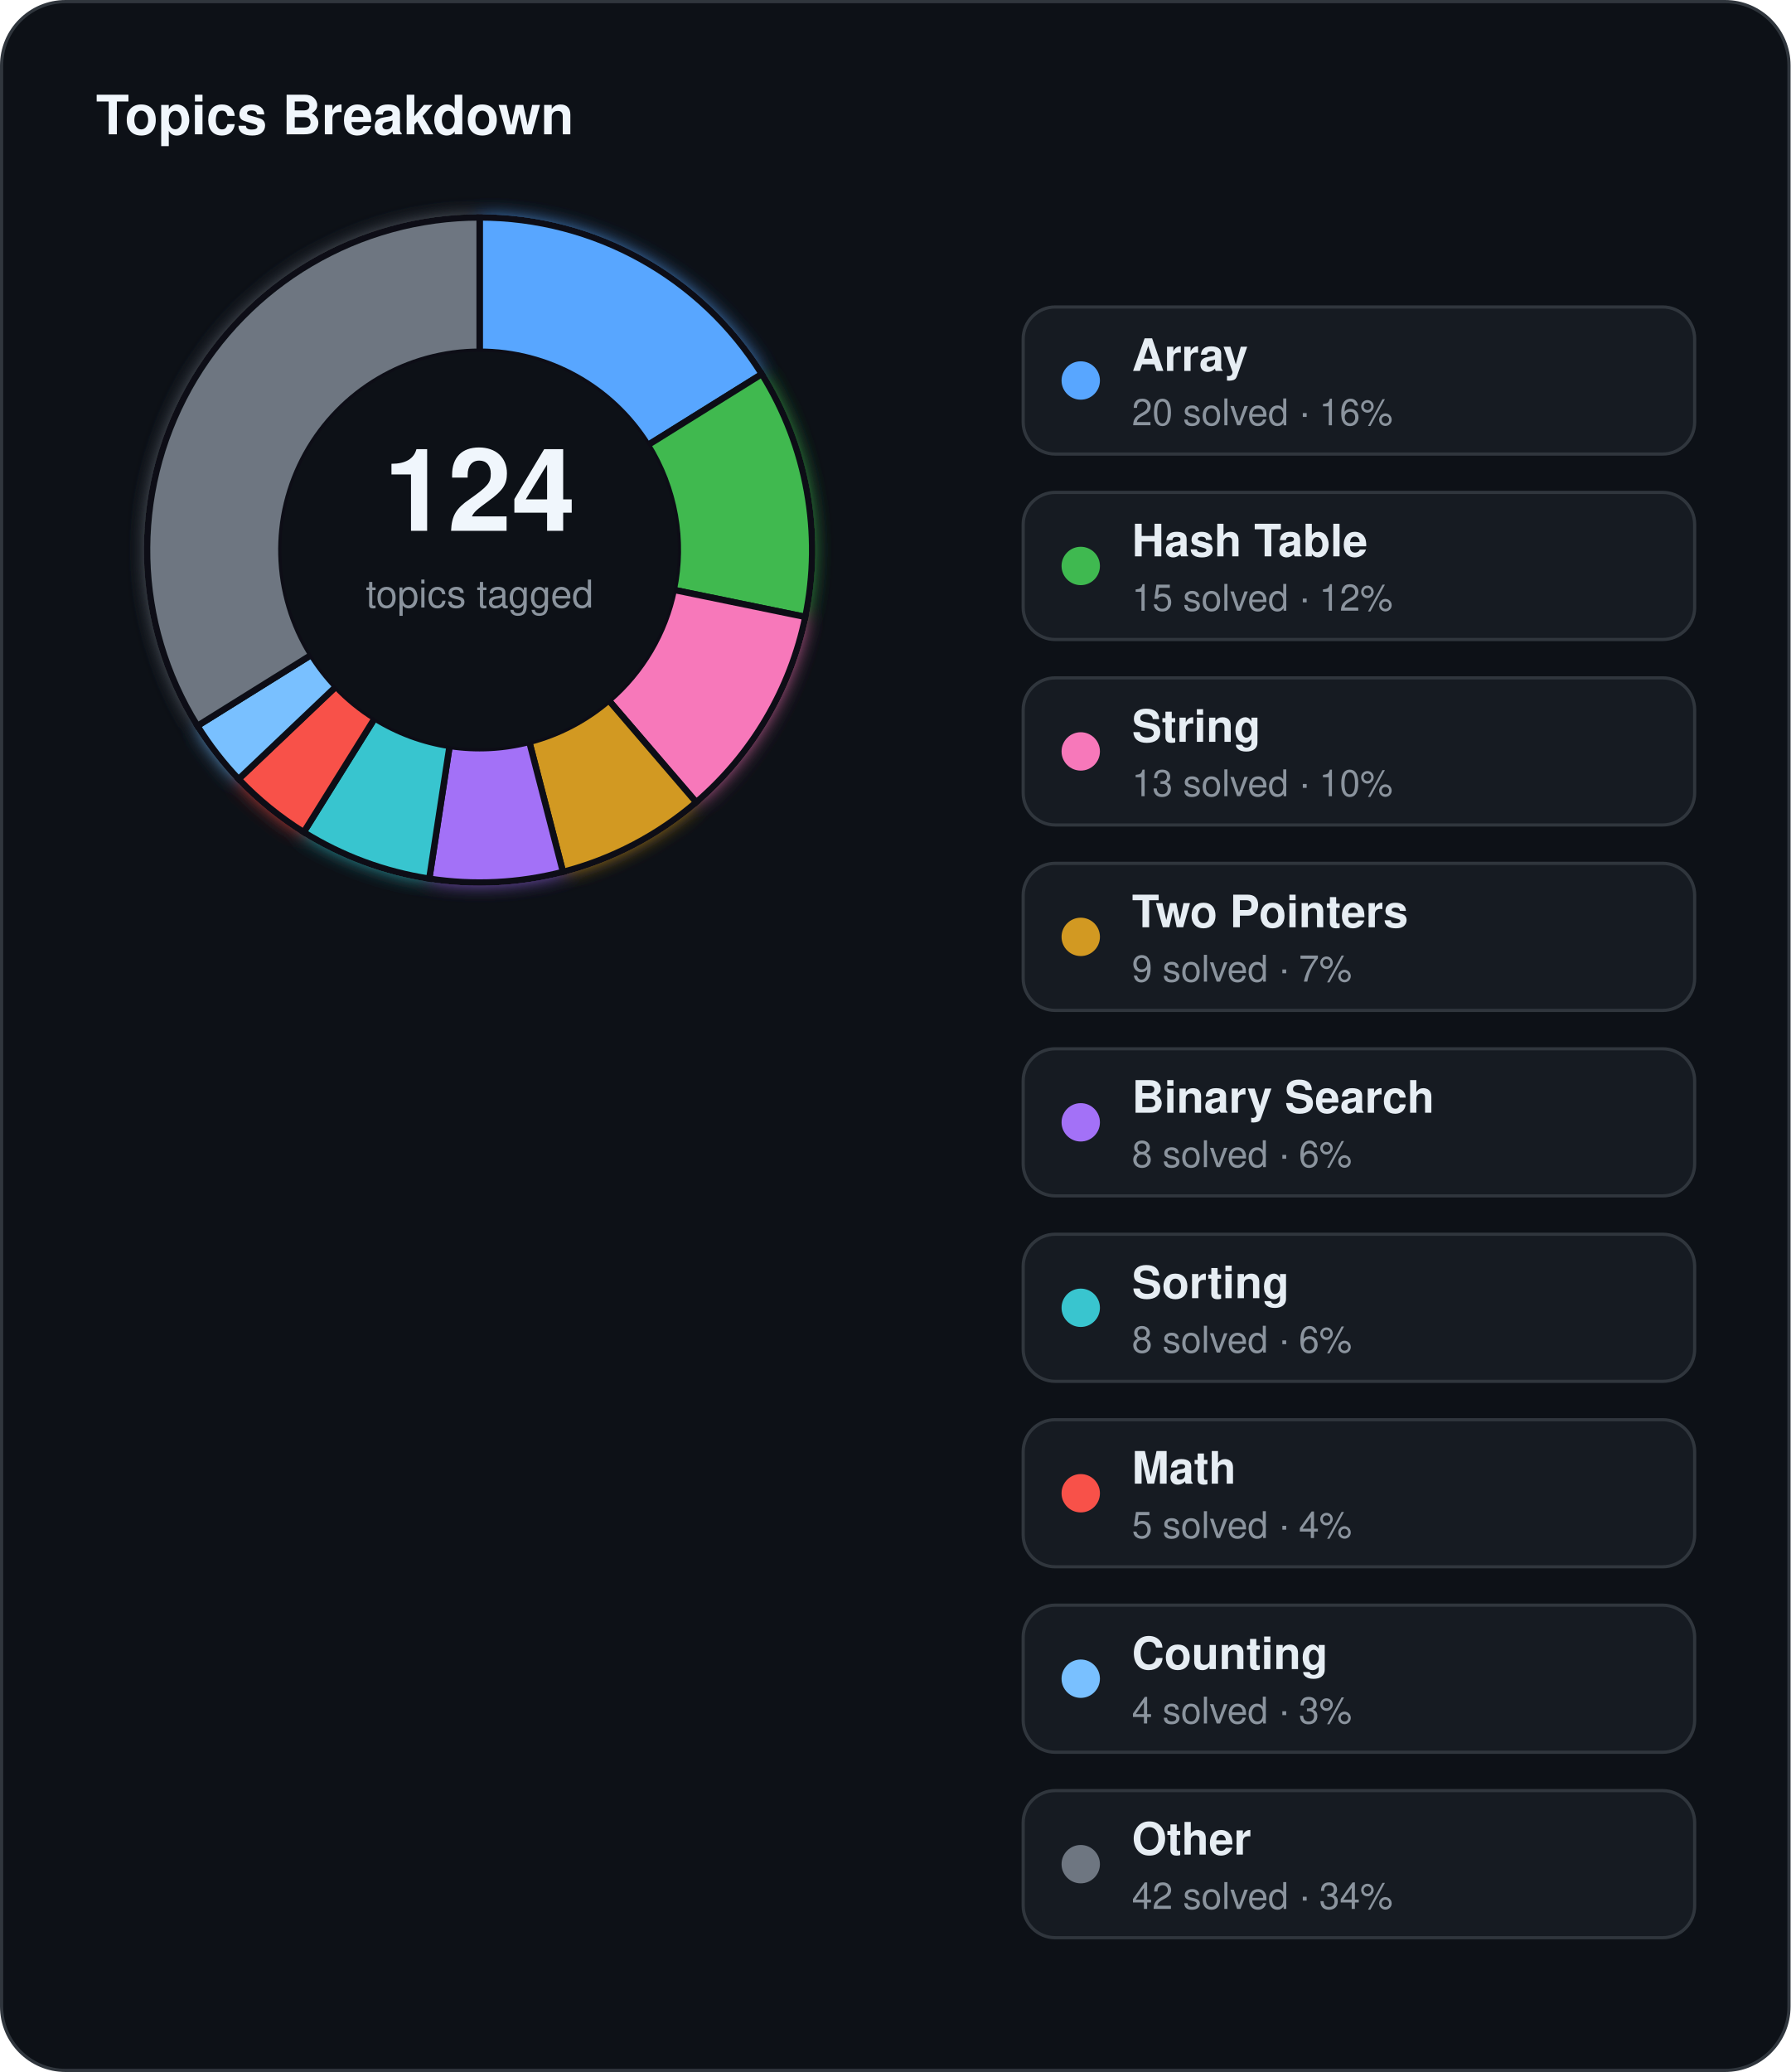
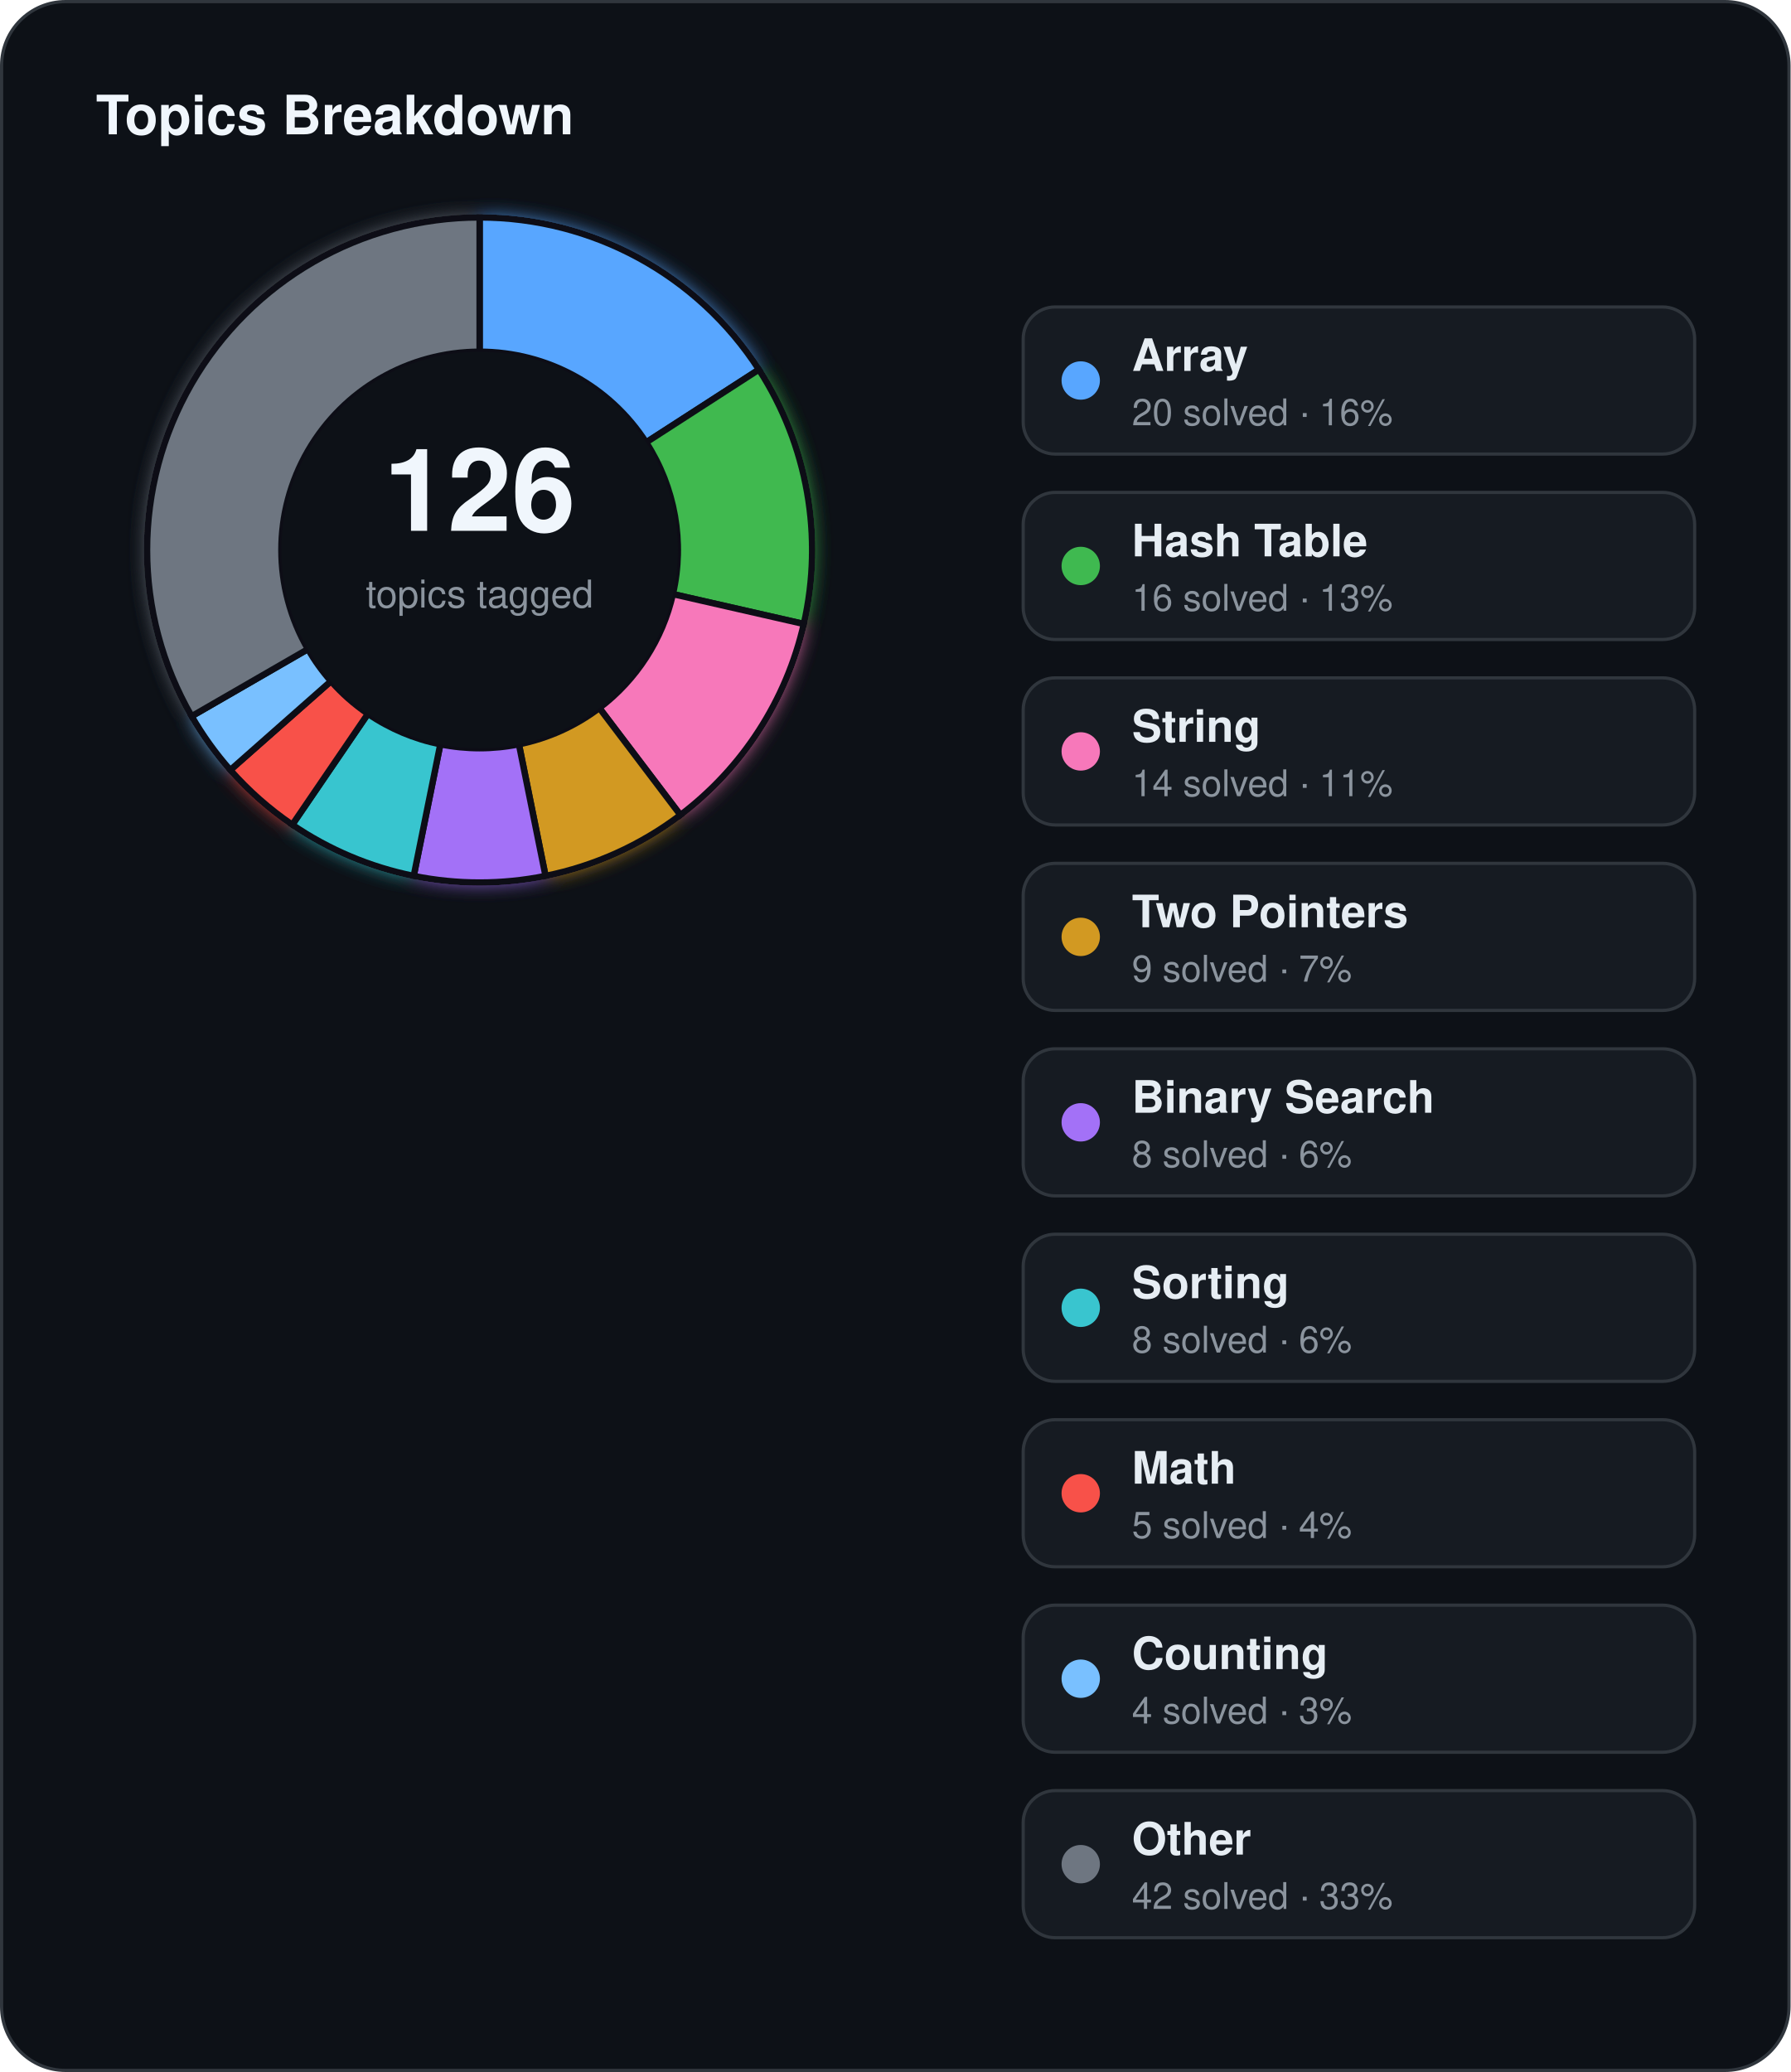
<svg xmlns="http://www.w3.org/2000/svg" width="560" height="648" viewBox="0 0 560 648">
  <defs>
    <filter id="topics-glow" x="-60%" y="-60%" width="220%" height="220%">
      <feGaussianBlur stdDeviation="3" result="blur" />
      <feMerge>
        <feMergeNode in="blur" />
        <feMergeNode in="SourceGraphic" />
      </feMerge>
    </filter>
  </defs>
  <rect x="0.5" y="0.5" width="559" height="647" rx="20" fill="#0d1117" stroke="#30363d" stroke-width="1" />
  <text x="30" y="42" fill="#f0f6fc" font-family="Segoe UI, Helvetica, Arial, sans-serif" font-size="17" font-weight="700">Topics Breakdown</text>
  <g filter="url(#topics-glow)">
-     <path d="M 150.00,68.00 A 104,104 0 0 1 238.26,116.99 L 202.62,139.20 A 62,62 0 0 0 150.00,110.00 Z" fill="#58a6ff" stroke="#0d1117" stroke-width="2" />
-     <path d="M 238.26,116.99 A 104,104 0 0 1 251.87,192.94 L 210.73,184.48 A 62,62 0 0 0 202.62,139.20 Z" fill="#3fb950" stroke="#0d1117" stroke-width="2" />
-     <path d="M 251.87,192.94 A 104,104 0 0 1 217.74,250.91 L 190.39,219.04 A 62,62 0 0 0 210.73,184.48 Z" fill="#f778ba" stroke="#0d1117" stroke-width="2" />
-     <path d="M 217.74,250.91 A 104,104 0 0 1 176.07,272.68 L 165.54,232.02 A 62,62 0 0 0 190.39,219.04 Z" fill="#d29922" stroke="#0d1117" stroke-width="2" />
-     <path d="M 176.07,272.68 A 104,104 0 0 1 134.25,274.80 L 140.61,233.29 A 62,62 0 0 0 165.54,232.02 Z" fill="#a371f7" stroke="#0d1117" stroke-width="2" />
-     <path d="M 134.25,274.80 A 104,104 0 0 1 94.99,260.26 L 117.20,224.62 A 62,62 0 0 0 140.61,233.29 Z" fill="#39c5cf" stroke="#0d1117" stroke-width="2" />
-     <path d="M 94.99,260.26 A 104,104 0 0 1 74.62,243.65 L 105.06,214.72 A 62,62 0 0 0 117.20,224.62 Z" fill="#f85149" stroke="#0d1117" stroke-width="2" />
-     <path d="M 74.62,243.65 A 104,104 0 0 1 61.74,227.01 L 97.38,204.80 A 62,62 0 0 0 105.06,214.72 Z" fill="#79c0ff" stroke="#0d1117" stroke-width="2" />
-     <path d="M 61.74,227.01 A 104,104 0 0 1 150.00,68.00 L 150.00,110.00 A 62,62 0 0 0 97.38,204.80 Z" fill="#6e7681" stroke="#0d1117" stroke-width="2" />
+     <path d="M 150.00,68.00 A 104,104 0 0 1 237.36,115.58 L 202.08,138.36 A 62,62 0 0 0 150.00,110.00 Z" fill="#58a6ff" stroke="#0d1117" stroke-width="2" />
+     <path d="M 237.36,115.58 A 104,104 0 0 1 251.39,195.14 L 210.45,185.80 A 62,62 0 0 0 202.08,138.36 Z" fill="#3fb950" stroke="#0d1117" stroke-width="2" />
+     <path d="M 251.39,195.14 A 104,104 0 0 1 212.80,254.90 L 187.44,221.42 A 62,62 0 0 0 210.45,185.80 Z" fill="#f778ba" stroke="#0d1117" stroke-width="2" />
+     <path d="M 212.80,254.90 A 104,104 0 0 1 170.61,273.94 L 162.29,232.77 A 62,62 0 0 0 187.44,221.42 Z" fill="#d29922" stroke="#0d1117" stroke-width="2" />
+     <path d="M 170.61,273.94 A 104,104 0 0 1 129.39,273.94 L 137.71,232.77 A 62,62 0 0 0 162.29,232.77 Z" fill="#a371f7" stroke="#0d1117" stroke-width="2" />
+     <path d="M 129.39,273.94 A 104,104 0 0 1 91.41,257.93 L 115.07,223.23 A 62,62 0 0 0 137.71,232.77 Z" fill="#39c5cf" stroke="#0d1117" stroke-width="2" />
+     <path d="M 91.41,257.93 A 104,104 0 0 1 72.02,240.82 L 103.51,213.02 A 62,62 0 0 0 115.07,223.23 Z" fill="#f85149" stroke="#0d1117" stroke-width="2" />
+     <path d="M 72.02,240.82 A 104,104 0 0 1 59.93,224.00 L 96.31,203.00 A 62,62 0 0 0 103.51,213.02 Z" fill="#79c0ff" stroke="#0d1117" stroke-width="2" />
+     <path d="M 59.93,224.00 A 104,104 0 0 1 150.00,68.00 L 150.00,110.00 A 62,62 0 0 0 96.31,203.00 Z" fill="#6e7681" stroke="#0d1117" stroke-width="2" />
  </g>
  <circle cx="150" cy="172" r="62" fill="#0d1117" />
-   <text x="150" y="166" text-anchor="middle" fill="#f0f6fc" font-family="Segoe UI, Helvetica, Arial, sans-serif" font-size="36" font-weight="700">124</text>
+   <text x="150" y="166" text-anchor="middle" fill="#f0f6fc" font-family="Segoe UI, Helvetica, Arial, sans-serif" font-size="36" font-weight="700">126</text>
  <text x="150" y="190" text-anchor="middle" fill="#8b949e" font-family="Segoe UI, Helvetica, Arial, sans-serif" font-size="12">topics tagged</text>
  <rect x="320" y="96" width="210" height="46" rx="10" fill="#161b22" stroke="#30363d" stroke-width="1" />
  <circle cx="338" cy="119" r="6" fill="#58a6ff" />
  <text x="354" y="116" fill="#e6edf3" font-family="Segoe UI, Helvetica, Arial, sans-serif" font-size="14" font-weight="600">Array</text>
  <text x="354" y="133" fill="#8b949e" font-family="Segoe UI, Helvetica, Arial, sans-serif" font-size="11.5">20 solved · 16%</text>
  <rect x="320" y="154" width="210" height="46" rx="10" fill="#161b22" stroke="#30363d" stroke-width="1" />
  <circle cx="338" cy="177" r="6" fill="#3fb950" />
  <text x="354" y="174" fill="#e6edf3" font-family="Segoe UI, Helvetica, Arial, sans-serif" font-size="14" font-weight="600">Hash Table</text>
-   <text x="354" y="191" fill="#8b949e" font-family="Segoe UI, Helvetica, Arial, sans-serif" font-size="11.5">15 solved · 12%</text>
+   <text x="354" y="191" fill="#8b949e" font-family="Segoe UI, Helvetica, Arial, sans-serif" font-size="11.5">16 solved · 13%</text>
  <rect x="320" y="212" width="210" height="46" rx="10" fill="#161b22" stroke="#30363d" stroke-width="1" />
  <circle cx="338" cy="235" r="6" fill="#f778ba" />
  <text x="354" y="232" fill="#e6edf3" font-family="Segoe UI, Helvetica, Arial, sans-serif" font-size="14" font-weight="600">String</text>
-   <text x="354" y="249" fill="#8b949e" font-family="Segoe UI, Helvetica, Arial, sans-serif" font-size="11.5">13 solved · 10%</text>
+   <text x="354" y="249" fill="#8b949e" font-family="Segoe UI, Helvetica, Arial, sans-serif" font-size="11.5">14 solved · 11%</text>
  <rect x="320" y="270" width="210" height="46" rx="10" fill="#161b22" stroke="#30363d" stroke-width="1" />
  <circle cx="338" cy="293" r="6" fill="#d29922" />
  <text x="354" y="290" fill="#e6edf3" font-family="Segoe UI, Helvetica, Arial, sans-serif" font-size="14" font-weight="600">Two Pointers</text>
  <text x="354" y="307" fill="#8b949e" font-family="Segoe UI, Helvetica, Arial, sans-serif" font-size="11.5">9 solved · 7%</text>
  <rect x="320" y="328" width="210" height="46" rx="10" fill="#161b22" stroke="#30363d" stroke-width="1" />
  <circle cx="338" cy="351" r="6" fill="#a371f7" />
  <text x="354" y="348" fill="#e6edf3" font-family="Segoe UI, Helvetica, Arial, sans-serif" font-size="14" font-weight="600">Binary Search</text>
  <text x="354" y="365" fill="#8b949e" font-family="Segoe UI, Helvetica, Arial, sans-serif" font-size="11.5">8 solved · 6%</text>
  <rect x="320" y="386" width="210" height="46" rx="10" fill="#161b22" stroke="#30363d" stroke-width="1" />
  <circle cx="338" cy="409" r="6" fill="#39c5cf" />
  <text x="354" y="406" fill="#e6edf3" font-family="Segoe UI, Helvetica, Arial, sans-serif" font-size="14" font-weight="600">Sorting</text>
  <text x="354" y="423" fill="#8b949e" font-family="Segoe UI, Helvetica, Arial, sans-serif" font-size="11.5">8 solved · 6%</text>
  <rect x="320" y="444" width="210" height="46" rx="10" fill="#161b22" stroke="#30363d" stroke-width="1" />
  <circle cx="338" cy="467" r="6" fill="#f85149" />
  <text x="354" y="464" fill="#e6edf3" font-family="Segoe UI, Helvetica, Arial, sans-serif" font-size="14" font-weight="600">Math</text>
  <text x="354" y="481" fill="#8b949e" font-family="Segoe UI, Helvetica, Arial, sans-serif" font-size="11.5">5 solved · 4%</text>
  <rect x="320" y="502" width="210" height="46" rx="10" fill="#161b22" stroke="#30363d" stroke-width="1" />
  <circle cx="338" cy="525" r="6" fill="#79c0ff" />
  <text x="354" y="522" fill="#e6edf3" font-family="Segoe UI, Helvetica, Arial, sans-serif" font-size="14" font-weight="600">Counting</text>
  <text x="354" y="539" fill="#8b949e" font-family="Segoe UI, Helvetica, Arial, sans-serif" font-size="11.5">4 solved · 3%</text>
  <rect x="320" y="560" width="210" height="46" rx="10" fill="#161b22" stroke="#30363d" stroke-width="1" />
  <circle cx="338" cy="583" r="6" fill="#6e7681" />
  <text x="354" y="580" fill="#e6edf3" font-family="Segoe UI, Helvetica, Arial, sans-serif" font-size="14" font-weight="600">Other</text>
-   <text x="354" y="597" fill="#8b949e" font-family="Segoe UI, Helvetica, Arial, sans-serif" font-size="11.5">42 solved · 34%</text>
+   <text x="354" y="597" fill="#8b949e" font-family="Segoe UI, Helvetica, Arial, sans-serif" font-size="11.5">42 solved · 33%</text>
</svg>
